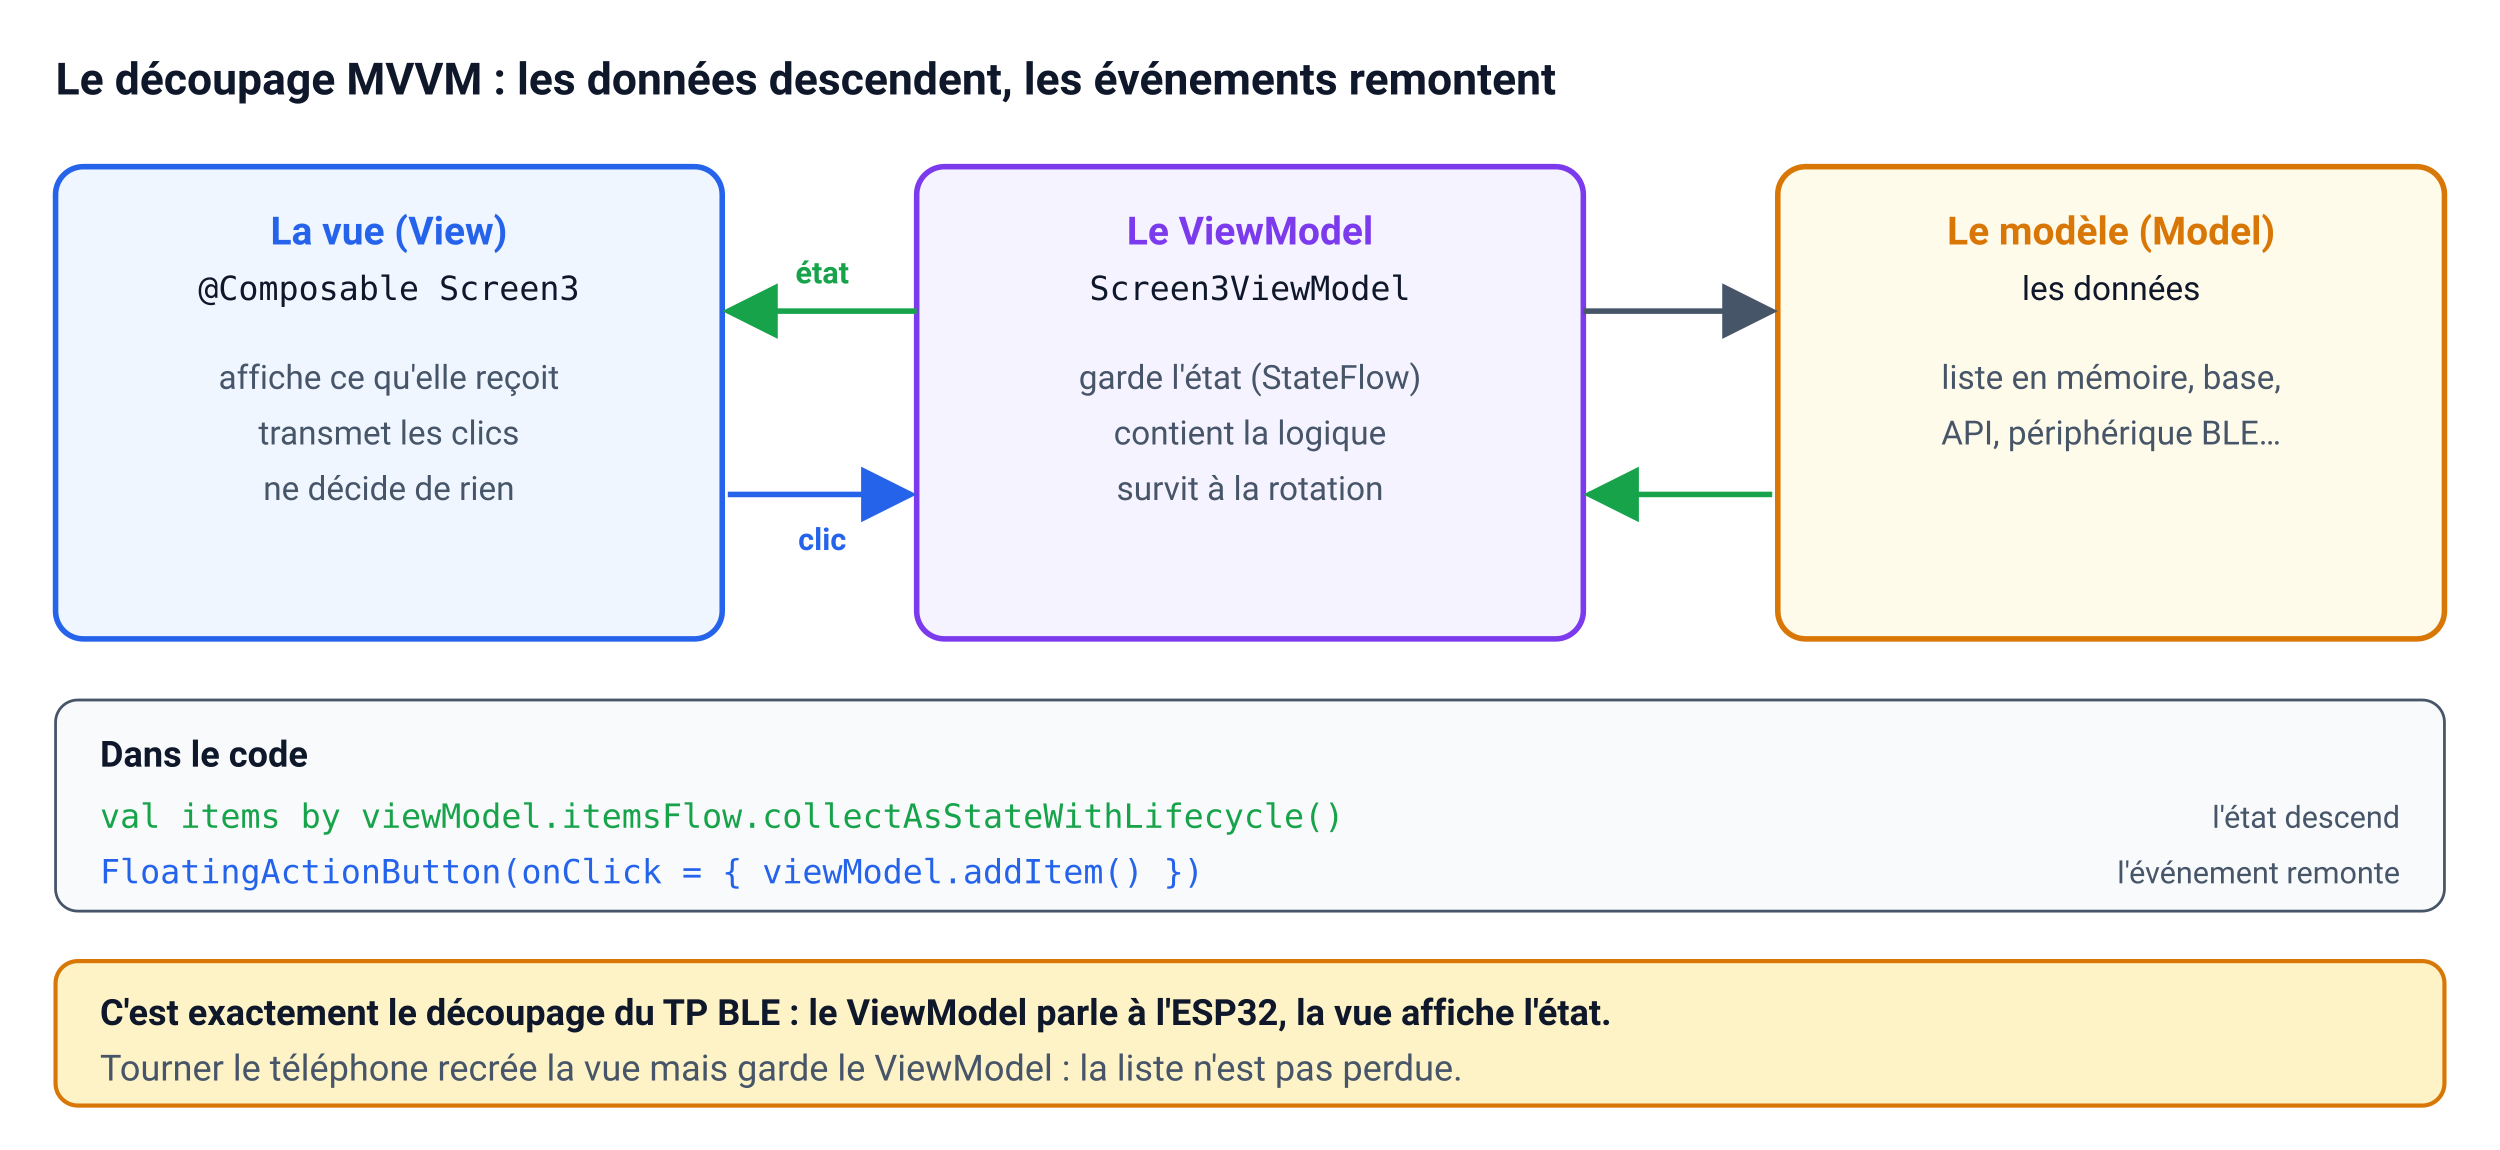
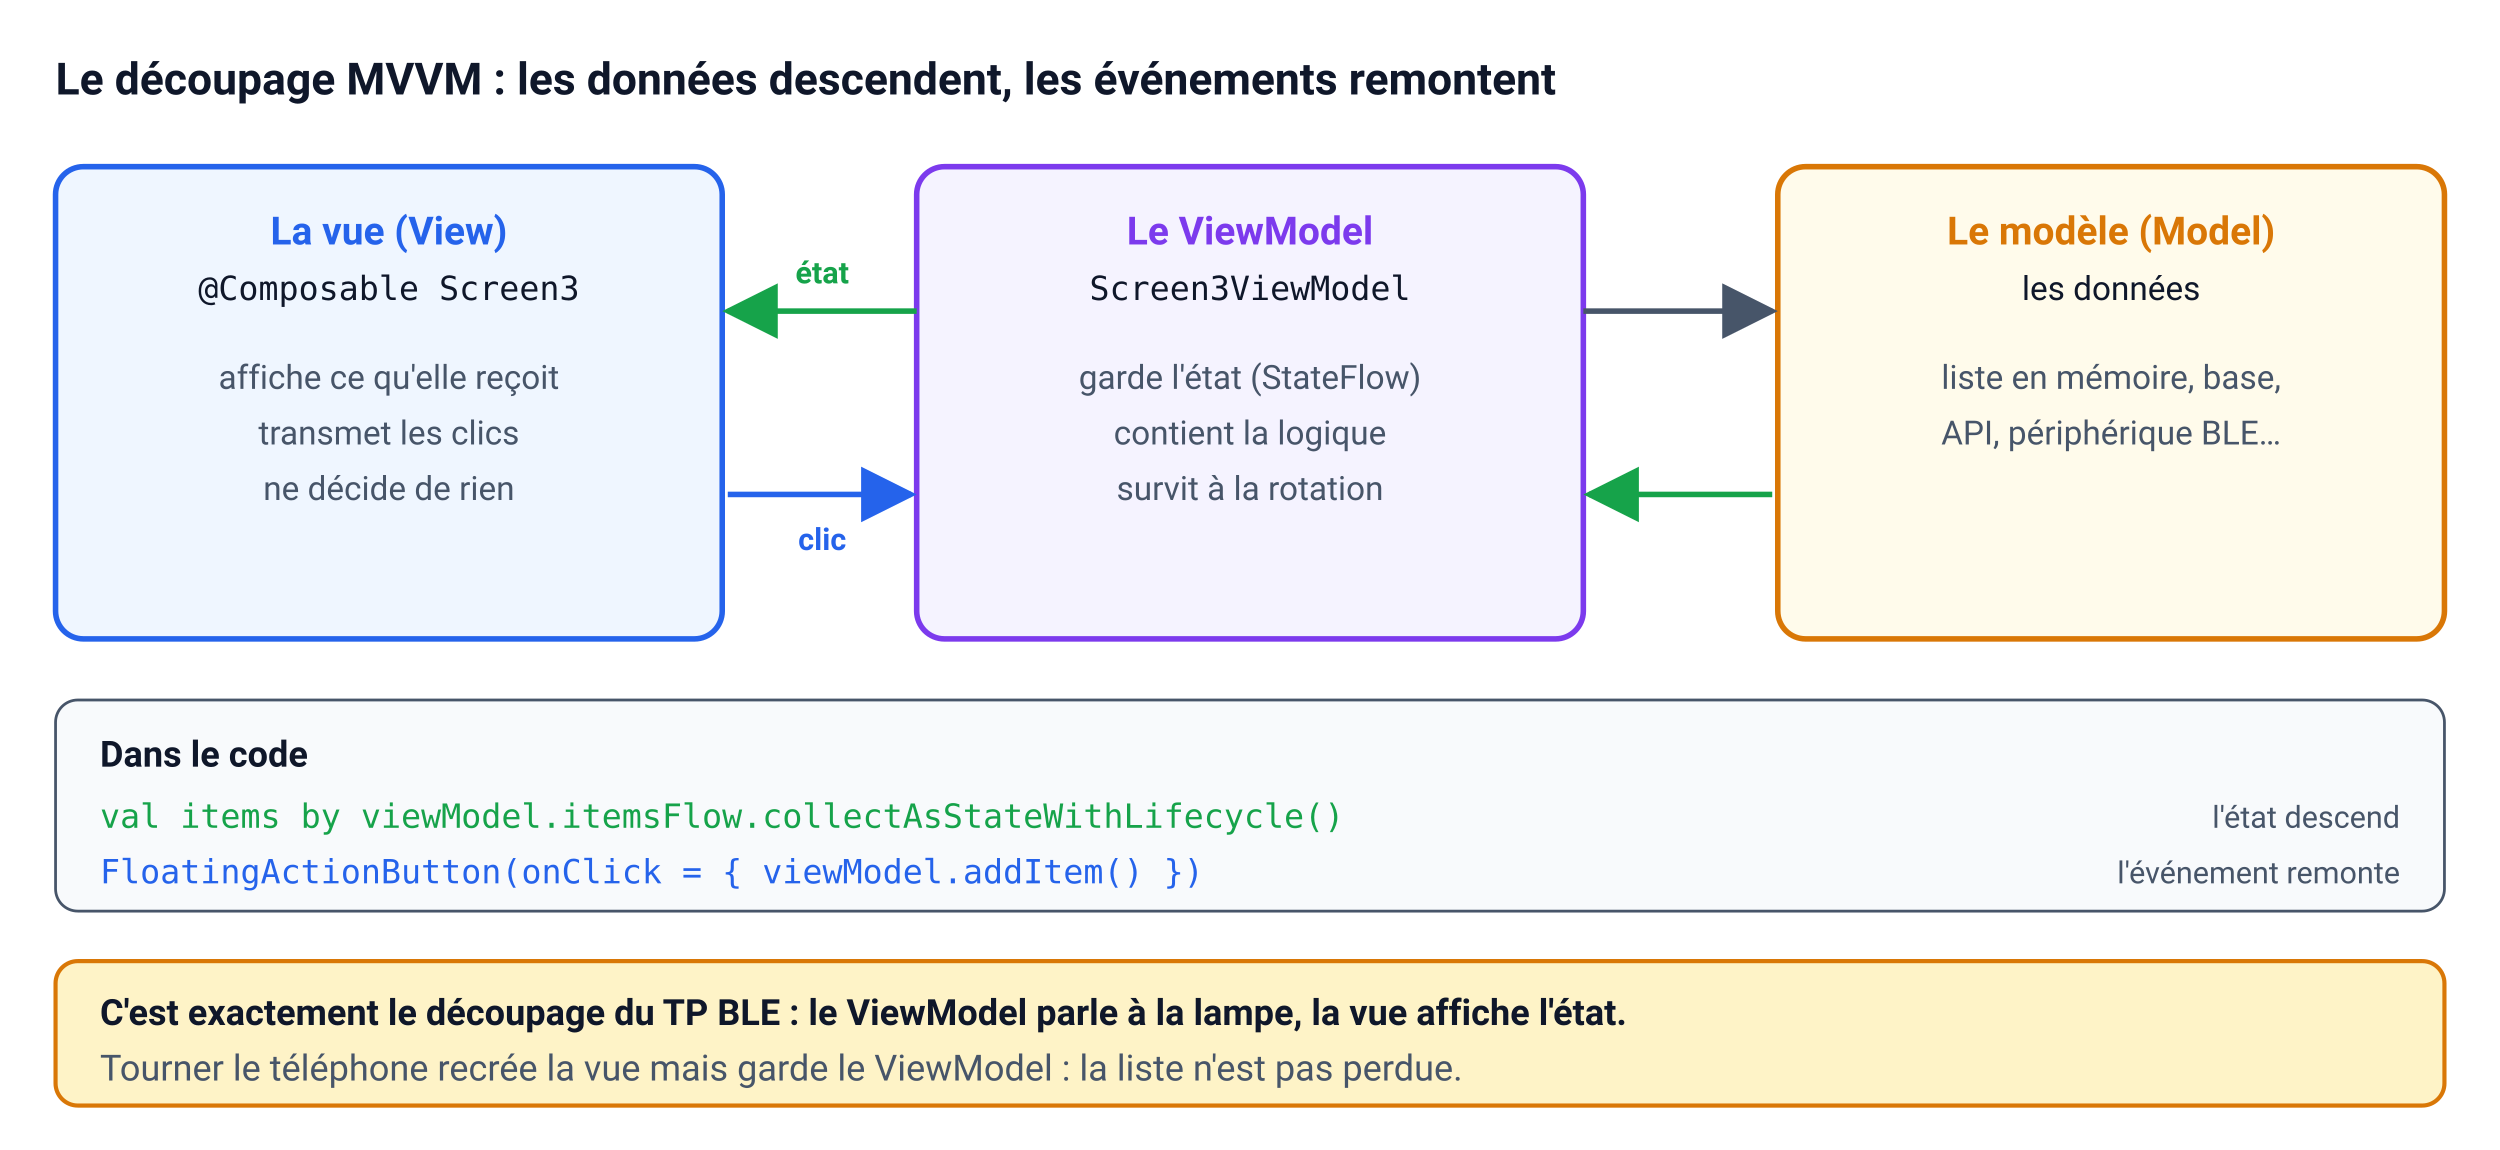
<svg xmlns="http://www.w3.org/2000/svg" style="font-variant-ligatures:none" font-family="system-ui, -apple-system, 'Segoe UI', Roboto, sans-serif" font-size="13" width="900" height="414" viewBox="0 0 900 414">
  <defs>
    <marker id="arrow" markerWidth="10" markerHeight="10" refX="9" refY="5" orient="auto" markerUnits="strokeWidth">
      <path d="M0,0 L10,5 L0,10 z" fill="#475569" />
    </marker>
    <marker id="arrowg" markerWidth="10" markerHeight="10" refX="9" refY="5" orient="auto" markerUnits="strokeWidth">
      <path d="M0,0 L10,5 L0,10 z" fill="#16a34a" />
    </marker>
    <marker id="arrowr" markerWidth="10" markerHeight="10" refX="9" refY="5" orient="auto" markerUnits="strokeWidth">
      <path d="M0,0 L10,5 L0,10 z" fill="#dc2626" />
    </marker>
    <marker id="arrowb" markerWidth="10" markerHeight="10" refX="9" refY="5" orient="auto" markerUnits="strokeWidth">
      <path d="M0,0 L10,5 L0,10 z" fill="#2563eb" />
    </marker>
    <marker id="arrowv" markerWidth="10" markerHeight="10" refX="9" refY="5" orient="auto" markerUnits="strokeWidth">
      <path d="M0,0 L10,5 L0,10 z" fill="#7c3aed" />
    </marker>
    <marker id="arrowa" markerWidth="10" markerHeight="10" refX="9" refY="5" orient="auto" markerUnits="strokeWidth">
      <path d="M0,0 L10,5 L0,10 z" fill="#d97706" />
    </marker>
  </defs>
  <rect width="900" height="414" fill="#ffffff" />
  <text x="20" y="34" font-weight="600" font-size="16" fill="#0f172a">Le découpage MVVM : les données descendent, les événements remontent</text>
  <rect x="20" y="60" width="240" height="170" rx="10" fill="#eff6ff" stroke="#2563eb" stroke-width="2" />
  <text x="140" y="88" font-size="14" font-weight="600" text-anchor="middle" fill="#2563eb">La vue (View)</text>
  <text x="140" y="108" font-size="12" text-anchor="middle" fill="#0f172a" font-family="ui-monospace, monospace">@Composable Screen3</text>
  <text x="140" y="140" font-size="12" text-anchor="middle" fill="#475569">affiche ce qu'elle reçoit</text>
  <text x="140" y="160" font-size="12" text-anchor="middle" fill="#475569">transmet les clics</text>
  <text x="140" y="180" font-size="12" text-anchor="middle" fill="#475569">ne décide de rien</text>
  <rect x="330" y="60" width="240" height="170" rx="10" fill="#f5f3ff" stroke="#7c3aed" stroke-width="2" />
  <text x="450" y="88" font-size="14" font-weight="600" text-anchor="middle" fill="#7c3aed">Le ViewModel</text>
  <text x="450" y="108" font-size="12" text-anchor="middle" fill="#0f172a" font-family="ui-monospace, monospace">Screen3ViewModel</text>
  <text x="450" y="140" font-size="12" text-anchor="middle" fill="#475569">garde l'état (StateFlow)</text>
  <text x="450" y="160" font-size="12" text-anchor="middle" fill="#475569">contient la logique</text>
  <text x="450" y="180" font-size="12" text-anchor="middle" fill="#475569">survit à la rotation</text>
  <rect x="640" y="60" width="240" height="170" rx="10" fill="#fffbeb" stroke="#d97706" stroke-width="2" />
  <text x="760" y="88" font-size="14" font-weight="600" text-anchor="middle" fill="#d97706">Le modèle (Model)</text>
  <text x="760" y="108" font-size="12" text-anchor="middle" fill="#0f172a">les données</text>
  <text x="760" y="140" font-size="12" text-anchor="middle" fill="#475569">liste en mémoire, base,</text>
  <text x="760" y="160" font-size="12" text-anchor="middle" fill="#475569">API, périphérique BLE…</text>
  <line x1="330" y1="112" x2="262" y2="112" stroke="#16a34a" stroke-width="2" marker-end="url(#arrowg)" />
  <text x="296" y="102" font-size="11" font-weight="600" text-anchor="middle" fill="#16a34a">état</text>
  <line x1="262" y1="178" x2="328" y2="178" stroke="#2563eb" stroke-width="2" marker-end="url(#arrowb)" />
  <text x="296" y="198" font-size="11" font-weight="600" text-anchor="middle" fill="#2563eb">clic</text>
  <line x1="570" y1="112" x2="638" y2="112" stroke="#475569" stroke-width="2" marker-end="url(#arrow)" />
  <line x1="638" y1="178" x2="572" y2="178" stroke="#16a34a" stroke-width="2" marker-end="url(#arrowg)" />
  <rect x="20" y="252" width="860" height="76" rx="8" fill="#f8fafc" stroke="#475569" stroke-width="1" />
  <text x="36" y="276" font-size="13" font-weight="600" fill="#0f172a">Dans le code</text>
  <text x="36" y="298" font-size="12" fill="#16a34a" font-family="ui-monospace, monospace">val items by viewModel.itemsFlow.collectAsStateWithLifecycle()</text>
  <text x="864" y="298" font-size="11" text-anchor="end" fill="#475569">l'état descend</text>
  <text x="36" y="318" font-size="12" fill="#2563eb" font-family="ui-monospace, monospace">FloatingActionButton(onClick = { viewModel.addItem() })</text>
  <text x="864" y="318" font-size="11" text-anchor="end" fill="#475569">l'événement remonte</text>
  <rect x="20" y="346" width="860" height="52" rx="8" fill="#fef3c7" stroke="#d97706" stroke-width="1.5" />
-   <text x="36" y="369" font-size="13" font-weight="600" fill="#0f172a">C'est exactement le découpage du TP BLE : le ViewModel parle à l'ESP32, la vue affiche l'état.</text>
+   <text x="36" y="369" font-size="13" font-weight="600" fill="#0f172a">C'est exactement le découpage du TP BLE : le ViewModel parle à la lampe, la vue affiche l'état.</text>
  <text x="36" y="389" font-size="13" fill="#475569">Tourner le téléphone recrée la vue mais garde le ViewModel : la liste n'est pas perdue.</text>
</svg>
